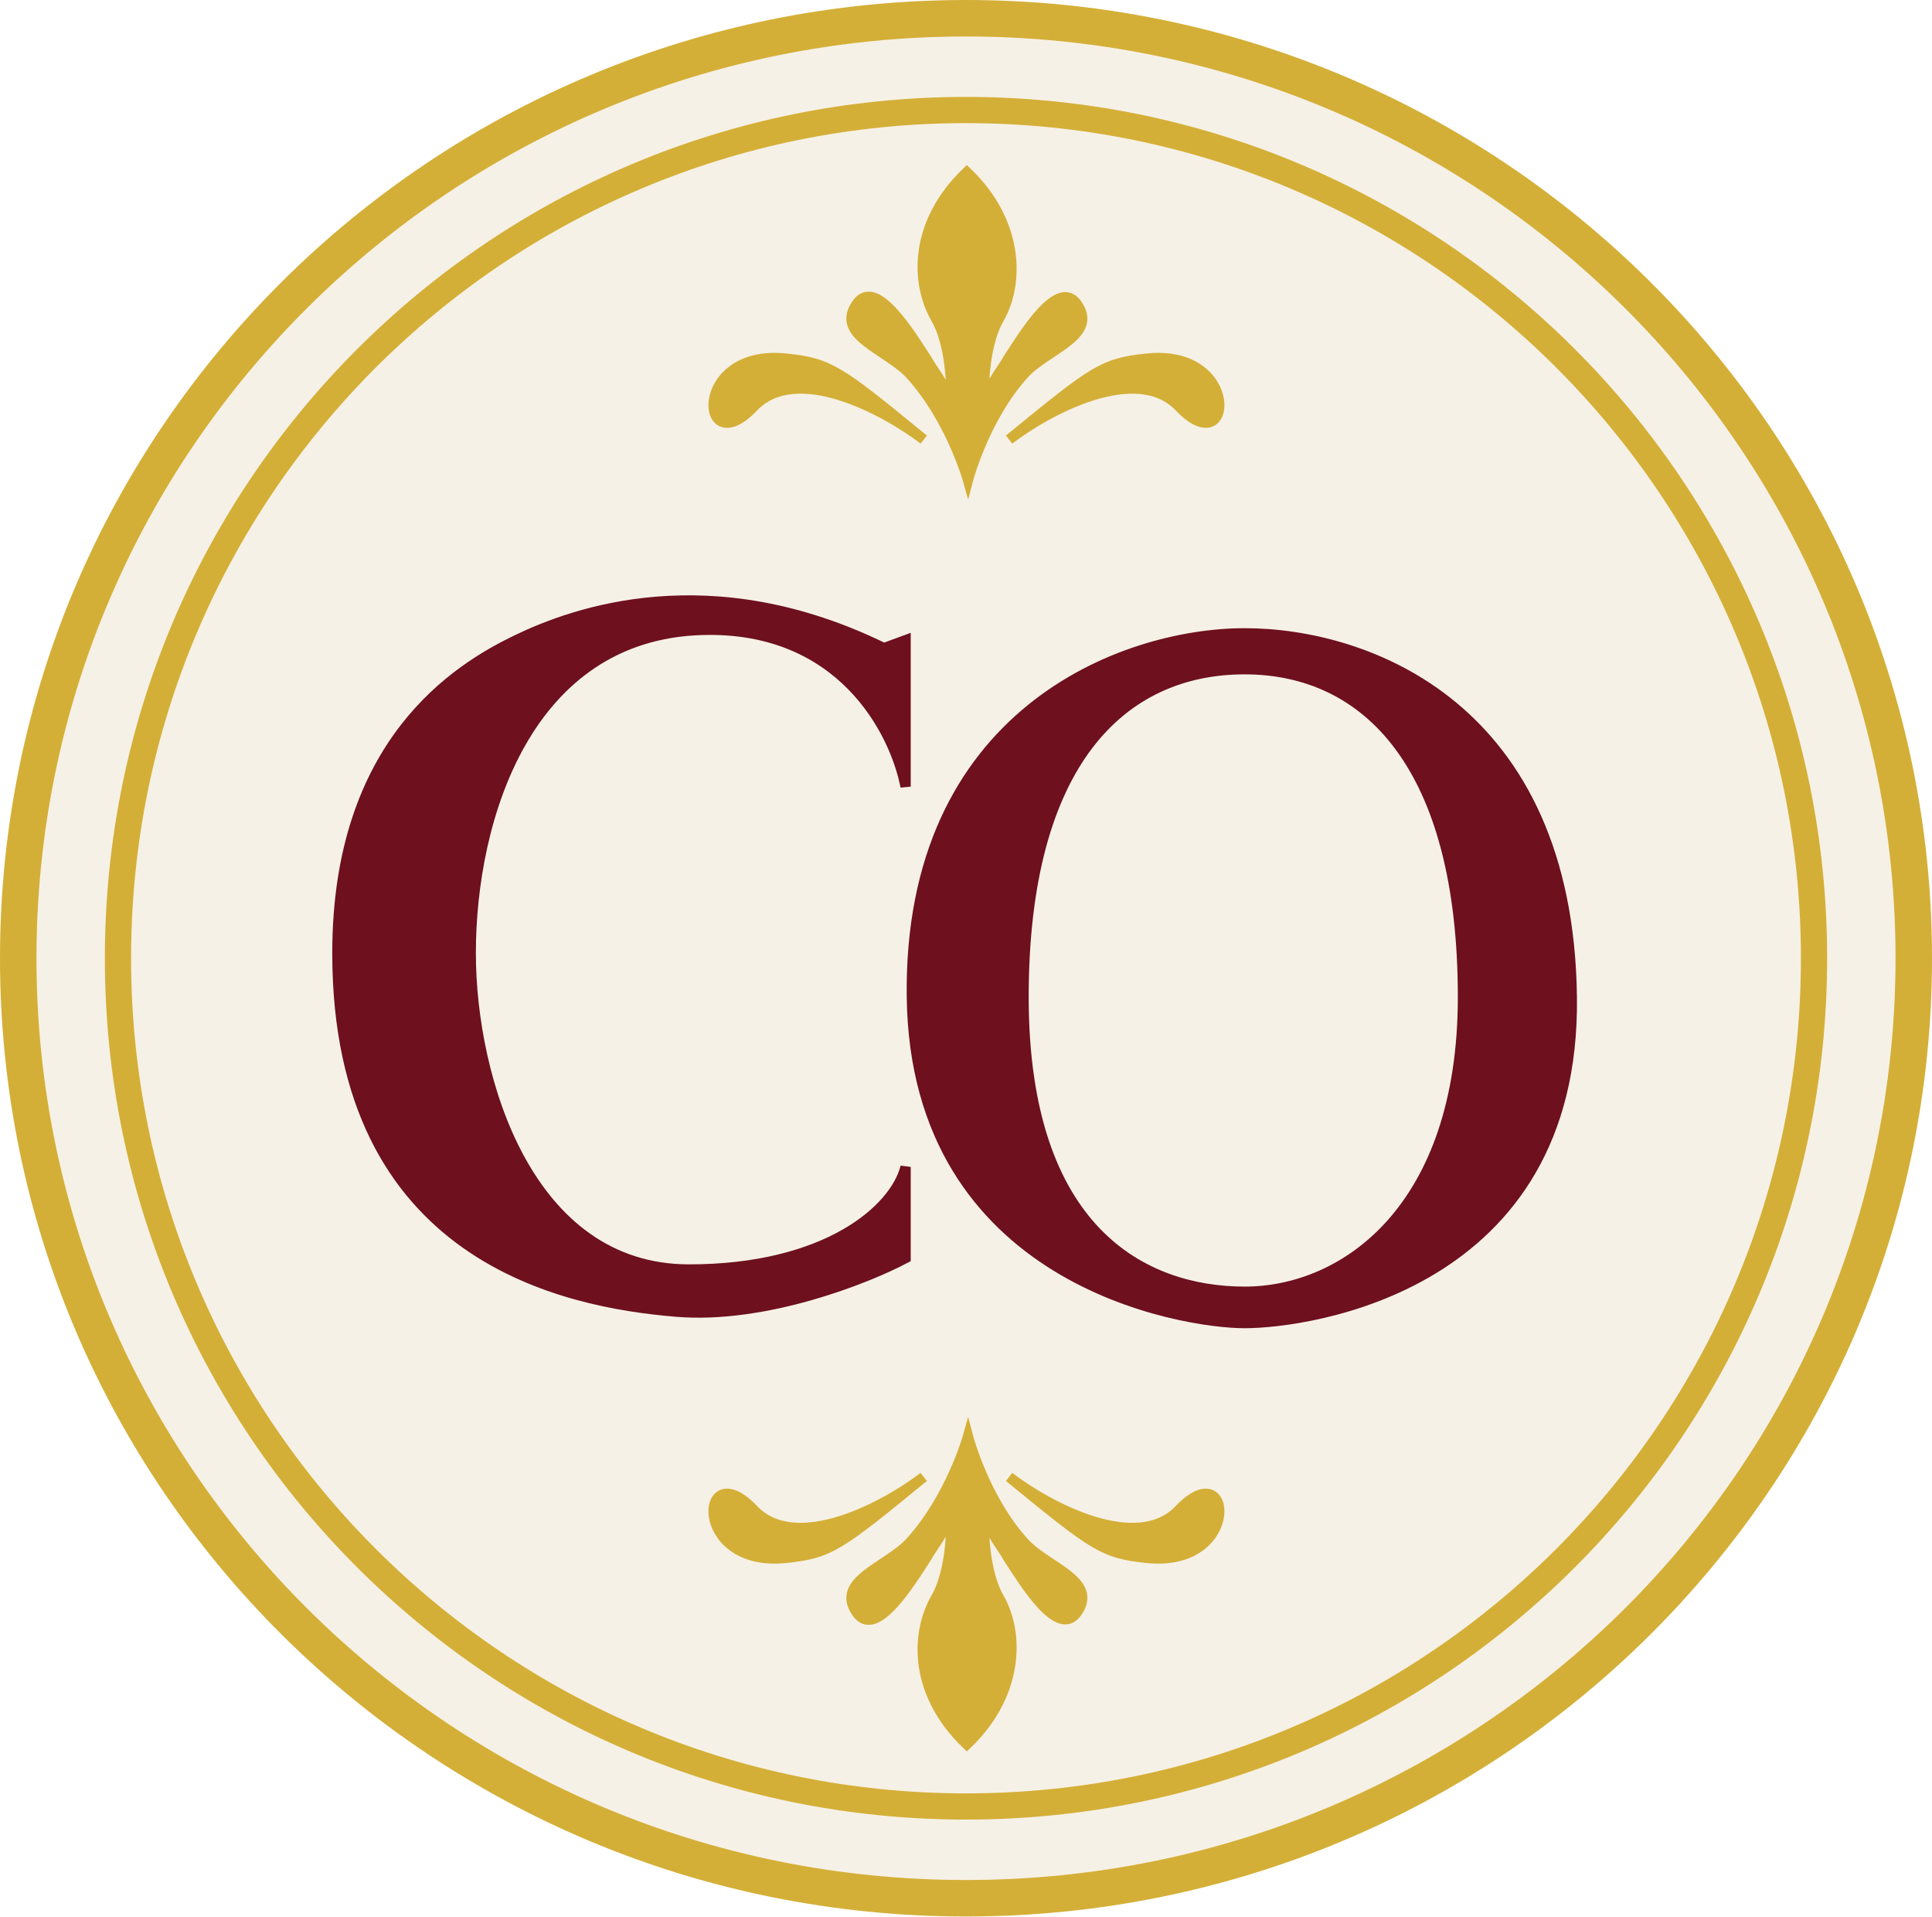
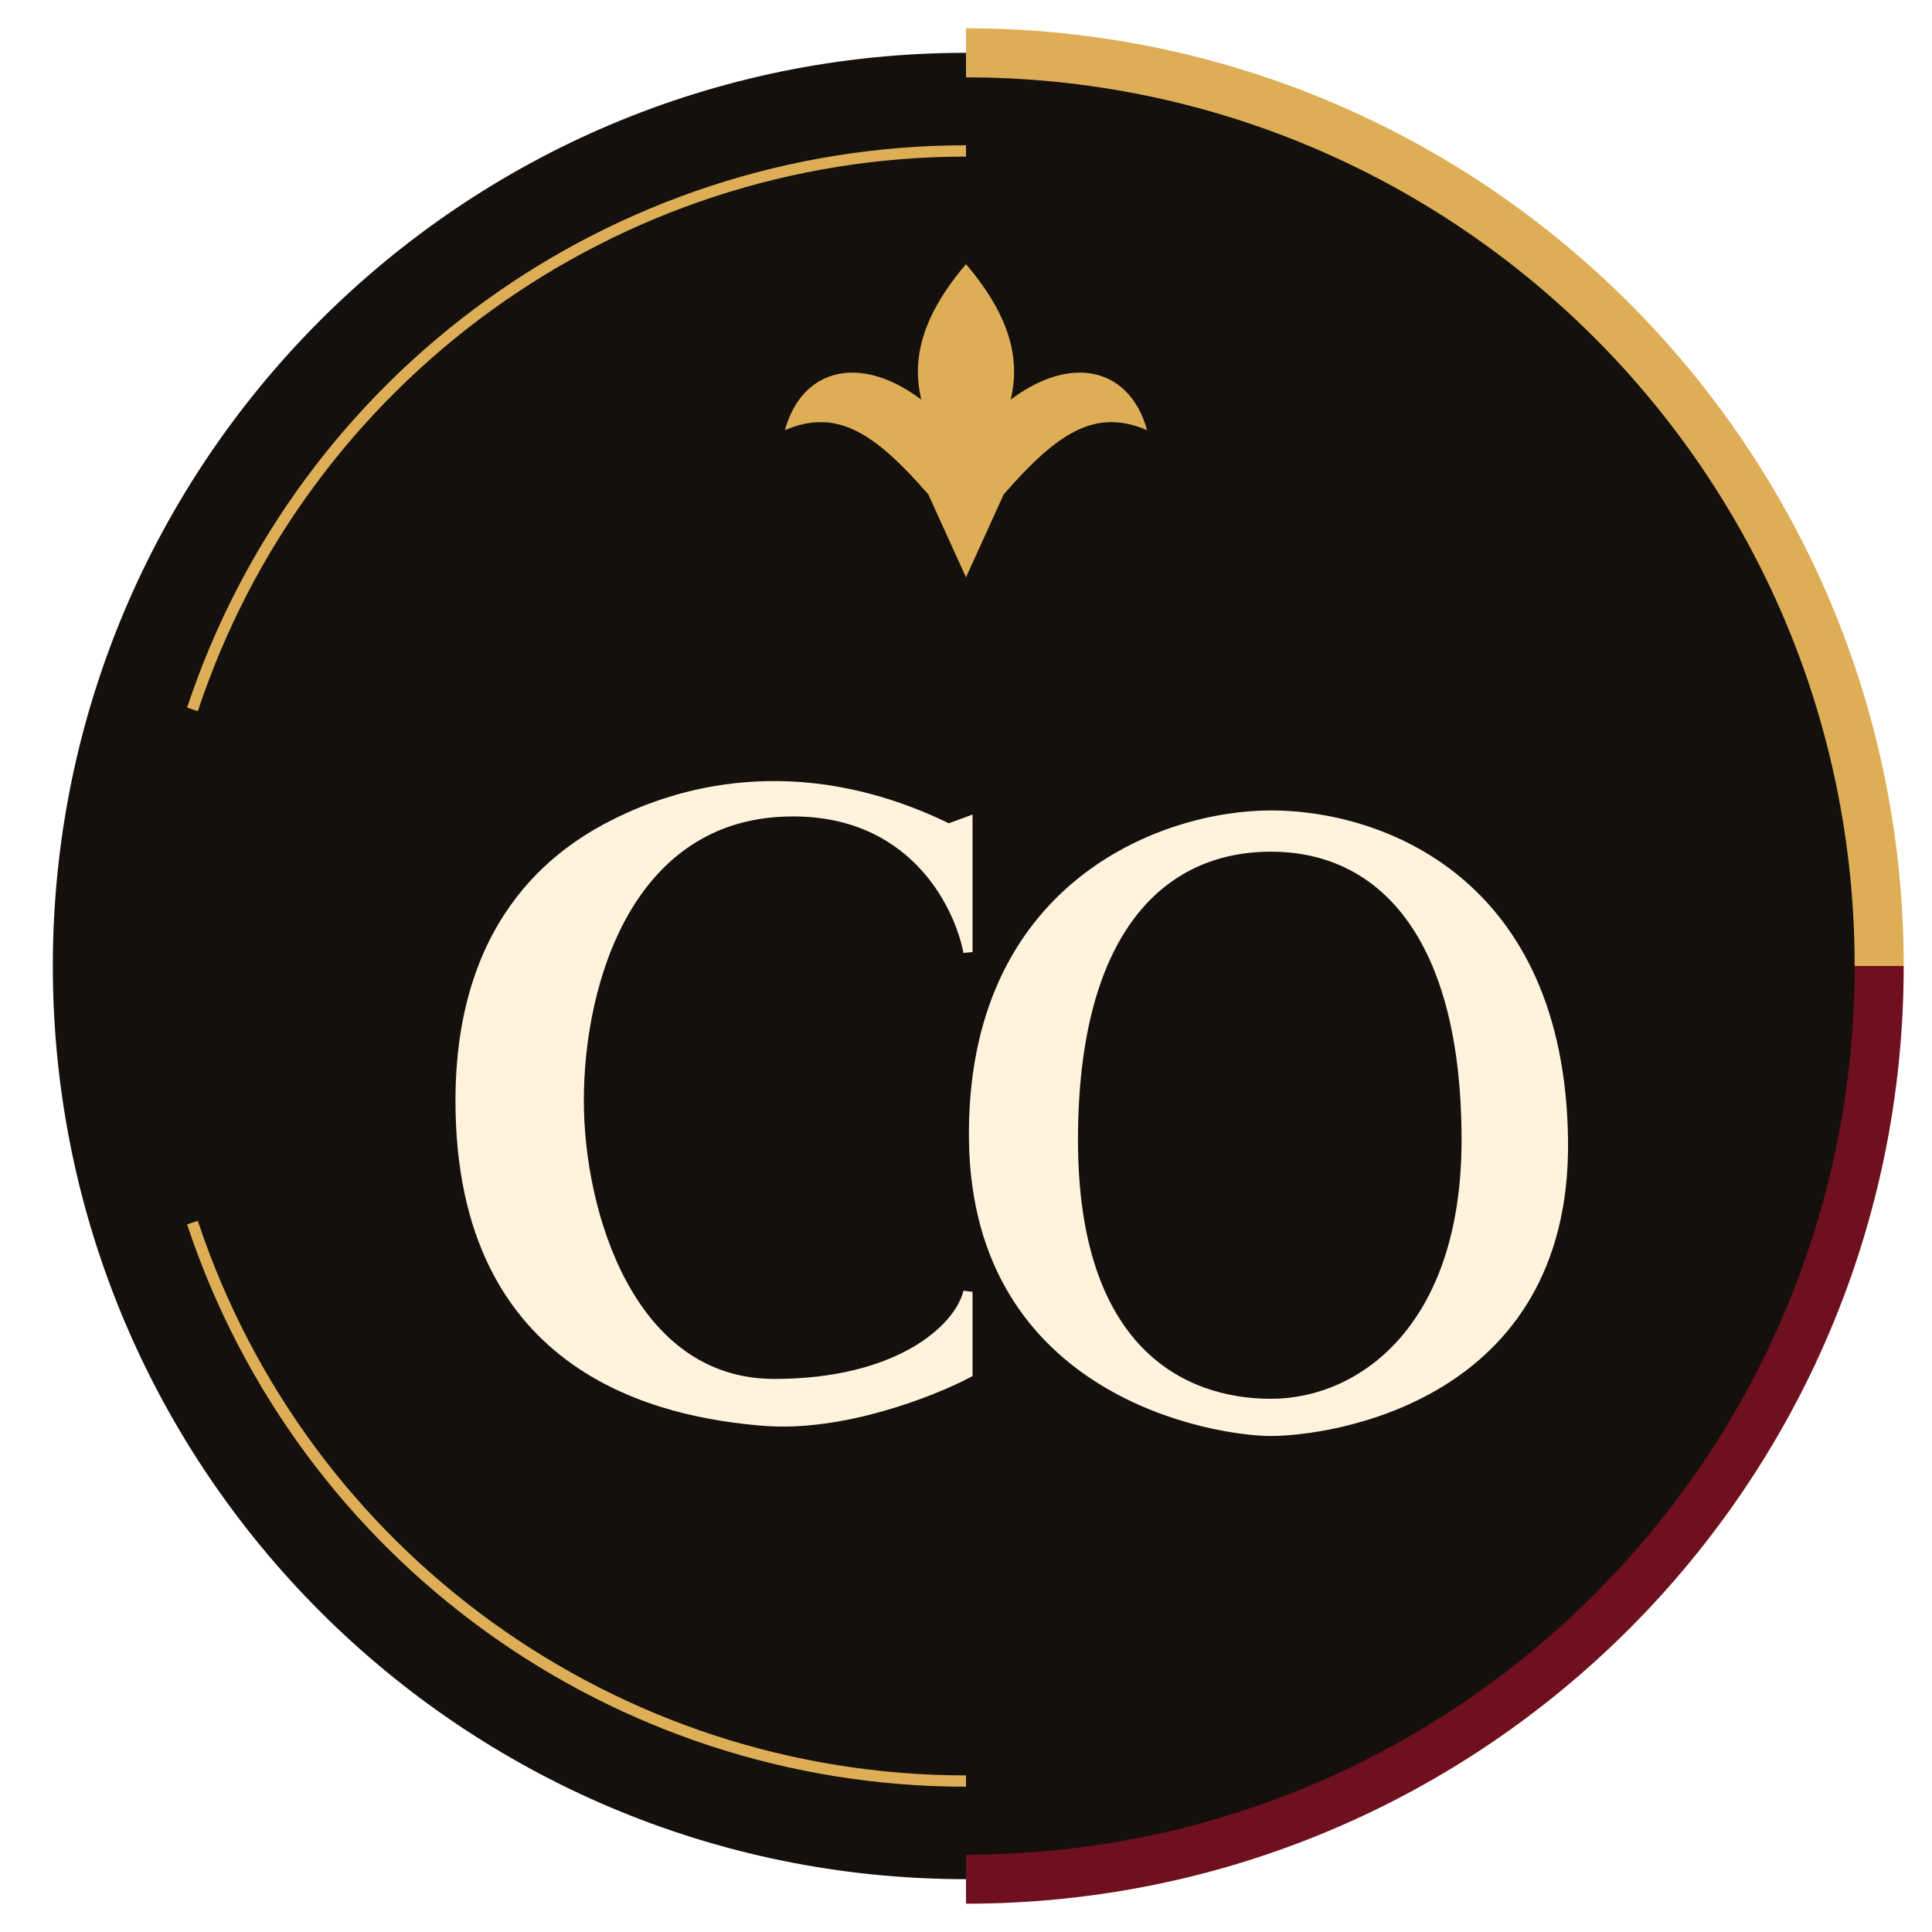
- <svg xmlns="http://www.w3.org/2000/svg" viewBox="0 0 1695 1681" fill="none" role="img" aria-label="Compro Oro Azuqueca">
-   <circle cx="847.5" cy="840.5" r="838" fill="#F6F1E6" />
-   <g stroke="#d4af37" fill="none">
-     <circle cx="847.5" cy="840.5" r="744" stroke-width="23" />
-     <path stroke-width="32" d="M847.5 16C1306.85 16 1679 385.266 1679 840.5C1679 1295.73 1306.85 1665 847.5 1665C388.15 1665 16 1295.73 16 840.5C16 385.266 388.15 16 847.5 16Z" />
+ <svg xmlns="http://www.w3.org/2000/svg" viewBox="0 0 512 512" role="img" aria-labelledby="title desc">
+   <circle cx="256" cy="256" r="242" fill="#14100D" />
+   <path d="M256 14a242 242 0 0 1 242 242" fill="none" stroke="#DDAE55" stroke-width="13" />
+   <path d="M498 256a242 242 0 0 1-242 242" fill="none" stroke="#6E101E" stroke-width="13" />
+   <path d="M256 40a216 216 0 0 0-205 148M51 324a216 216 0 0 0 205 148" fill="none" stroke="#DDAE55" stroke-width="3" />
+   <g fill="#DDAE55">
+     <path d="M256 70c-17 20-17 37 0 57 17-20 17-37 0-57Z" />
+     <path d="M249 110c-18-17-36-14-41 4 14-6 24 1 38 17l10 22 10-22c14-16 24-23 38-17-5-18-23-21-41-4 2-11-1-21-7-31-6 10-9 20-7 31Z" />
  </g>
-   <g fill="#6E101E" stroke="#6E101E" stroke-width="9">
+   <g transform="translate(42 66) scale(.27)" fill="#FFF3DE" stroke="#FFF3DE" stroke-width="9">
    <path fill-rule="evenodd" clip-rule="evenodd" d="M1092 1160.51C1037 1160.51 803.197 1122.91 799.997 874.513C796.797 626.113 985 555.5 1092 555.5C1198.99 555.5 1375.8 619.713 1379 874.513C1382.2 1129.31 1147 1160.51 1092 1160.51ZM898 874.513C898 1080.03 1003.49 1133 1092 1133C1180.5 1133 1283.5 1059.5 1283.5 874.513C1283.5 672.5 1200 587 1092 587C983.995 587 898 669 898 874.513Z" />
    <path d="M616 552.5C738.4 548.9 785.167 641.667 794.5 690V561.5L775.5 568.5C623.5 494.1 504.333 536.667 453 561.5C401.667 586.333 296 650.8 296 836C296 1103.5 496.5 1142.5 593.5 1150.5C671.1 1156.9 759.834 1121.83 794.5 1103.5V1023.5C785.167 1061 725 1113.5 604.5 1113.5C463.277 1113.5 413 946.5 413 836C413 716.668 463 557 616 552.5Z" />
  </g>
-   <g fill="#d4af37" stroke="#d4af37" stroke-width="9">
-     <path d="M798.738 328.5C834.238 367.549 849.234 421 849.234 421C849.234 421 863.54 366.366 898.523 327.885C918.232 306.206 964.225 294.402 944.839 266.787C928.582 243.629 899.18 292.081 884.234 315.075C880.128 322.958 869.847 334.389 863.54 352.522C862.39 336.426 864.207 300.604 876.351 279.598C894.582 248.064 893.568 194.36 848.237 151C802.237 195 802.737 247.5 821.237 279.5C833.561 300.816 835.404 337.167 834.237 353.5C827.837 335.1 817.404 323.5 813.237 315.5C798.071 292.167 768.235 243 751.738 266.5C732.066 294.523 778.738 306.5 798.738 328.5Z" />
-     <path d="M660.867 357.017C698.467 317.417 776.367 359.517 810.367 385.517C736.348 325.016 728.348 318.516 689.349 314.516C606.239 305.992 613.867 406.517 660.867 357.017Z" />
-     <path d="M1034.87 357.017C997.267 317.417 919.368 359.517 885.368 385.517C959.387 325.016 967.387 318.516 1006.39 314.516C1089.5 305.992 1081.87 406.517 1034.87 357.017Z" />
-     <path d="M798.738 1352.5C834.238 1313.45 849.234 1260 849.234 1260C849.234 1260 863.54 1314.63 898.523 1353.11C918.232 1374.79 964.225 1386.6 944.839 1414.21C928.582 1437.37 899.18 1388.92 884.234 1365.93C880.128 1358.04 869.847 1346.61 863.54 1328.48C862.39 1344.57 864.207 1380.4 876.351 1401.4C894.582 1432.94 893.568 1486.64 848.237 1530C802.237 1486 802.737 1433.5 821.237 1401.5C833.561 1380.18 835.404 1343.83 834.237 1327.5C827.837 1345.9 817.404 1357.5 813.237 1365.5C798.071 1388.83 768.235 1438 751.738 1414.5C732.066 1386.48 778.738 1374.5 798.738 1352.5Z" />
-     <path d="M660.867 1323.98C698.467 1363.58 776.367 1321.48 810.367 1295.48C736.348 1355.98 728.348 1362.48 689.349 1366.48C606.239 1375.01 613.867 1274.48 660.867 1323.98Z" />
-     <path d="M1034.87 1323.98C997.267 1363.58 919.368 1321.48 885.368 1295.48C959.387 1355.98 967.387 1362.48 1006.39 1366.48C1089.5 1375.01 1081.87 1274.48 1034.87 1323.98Z" />
-   </g>
</svg>
